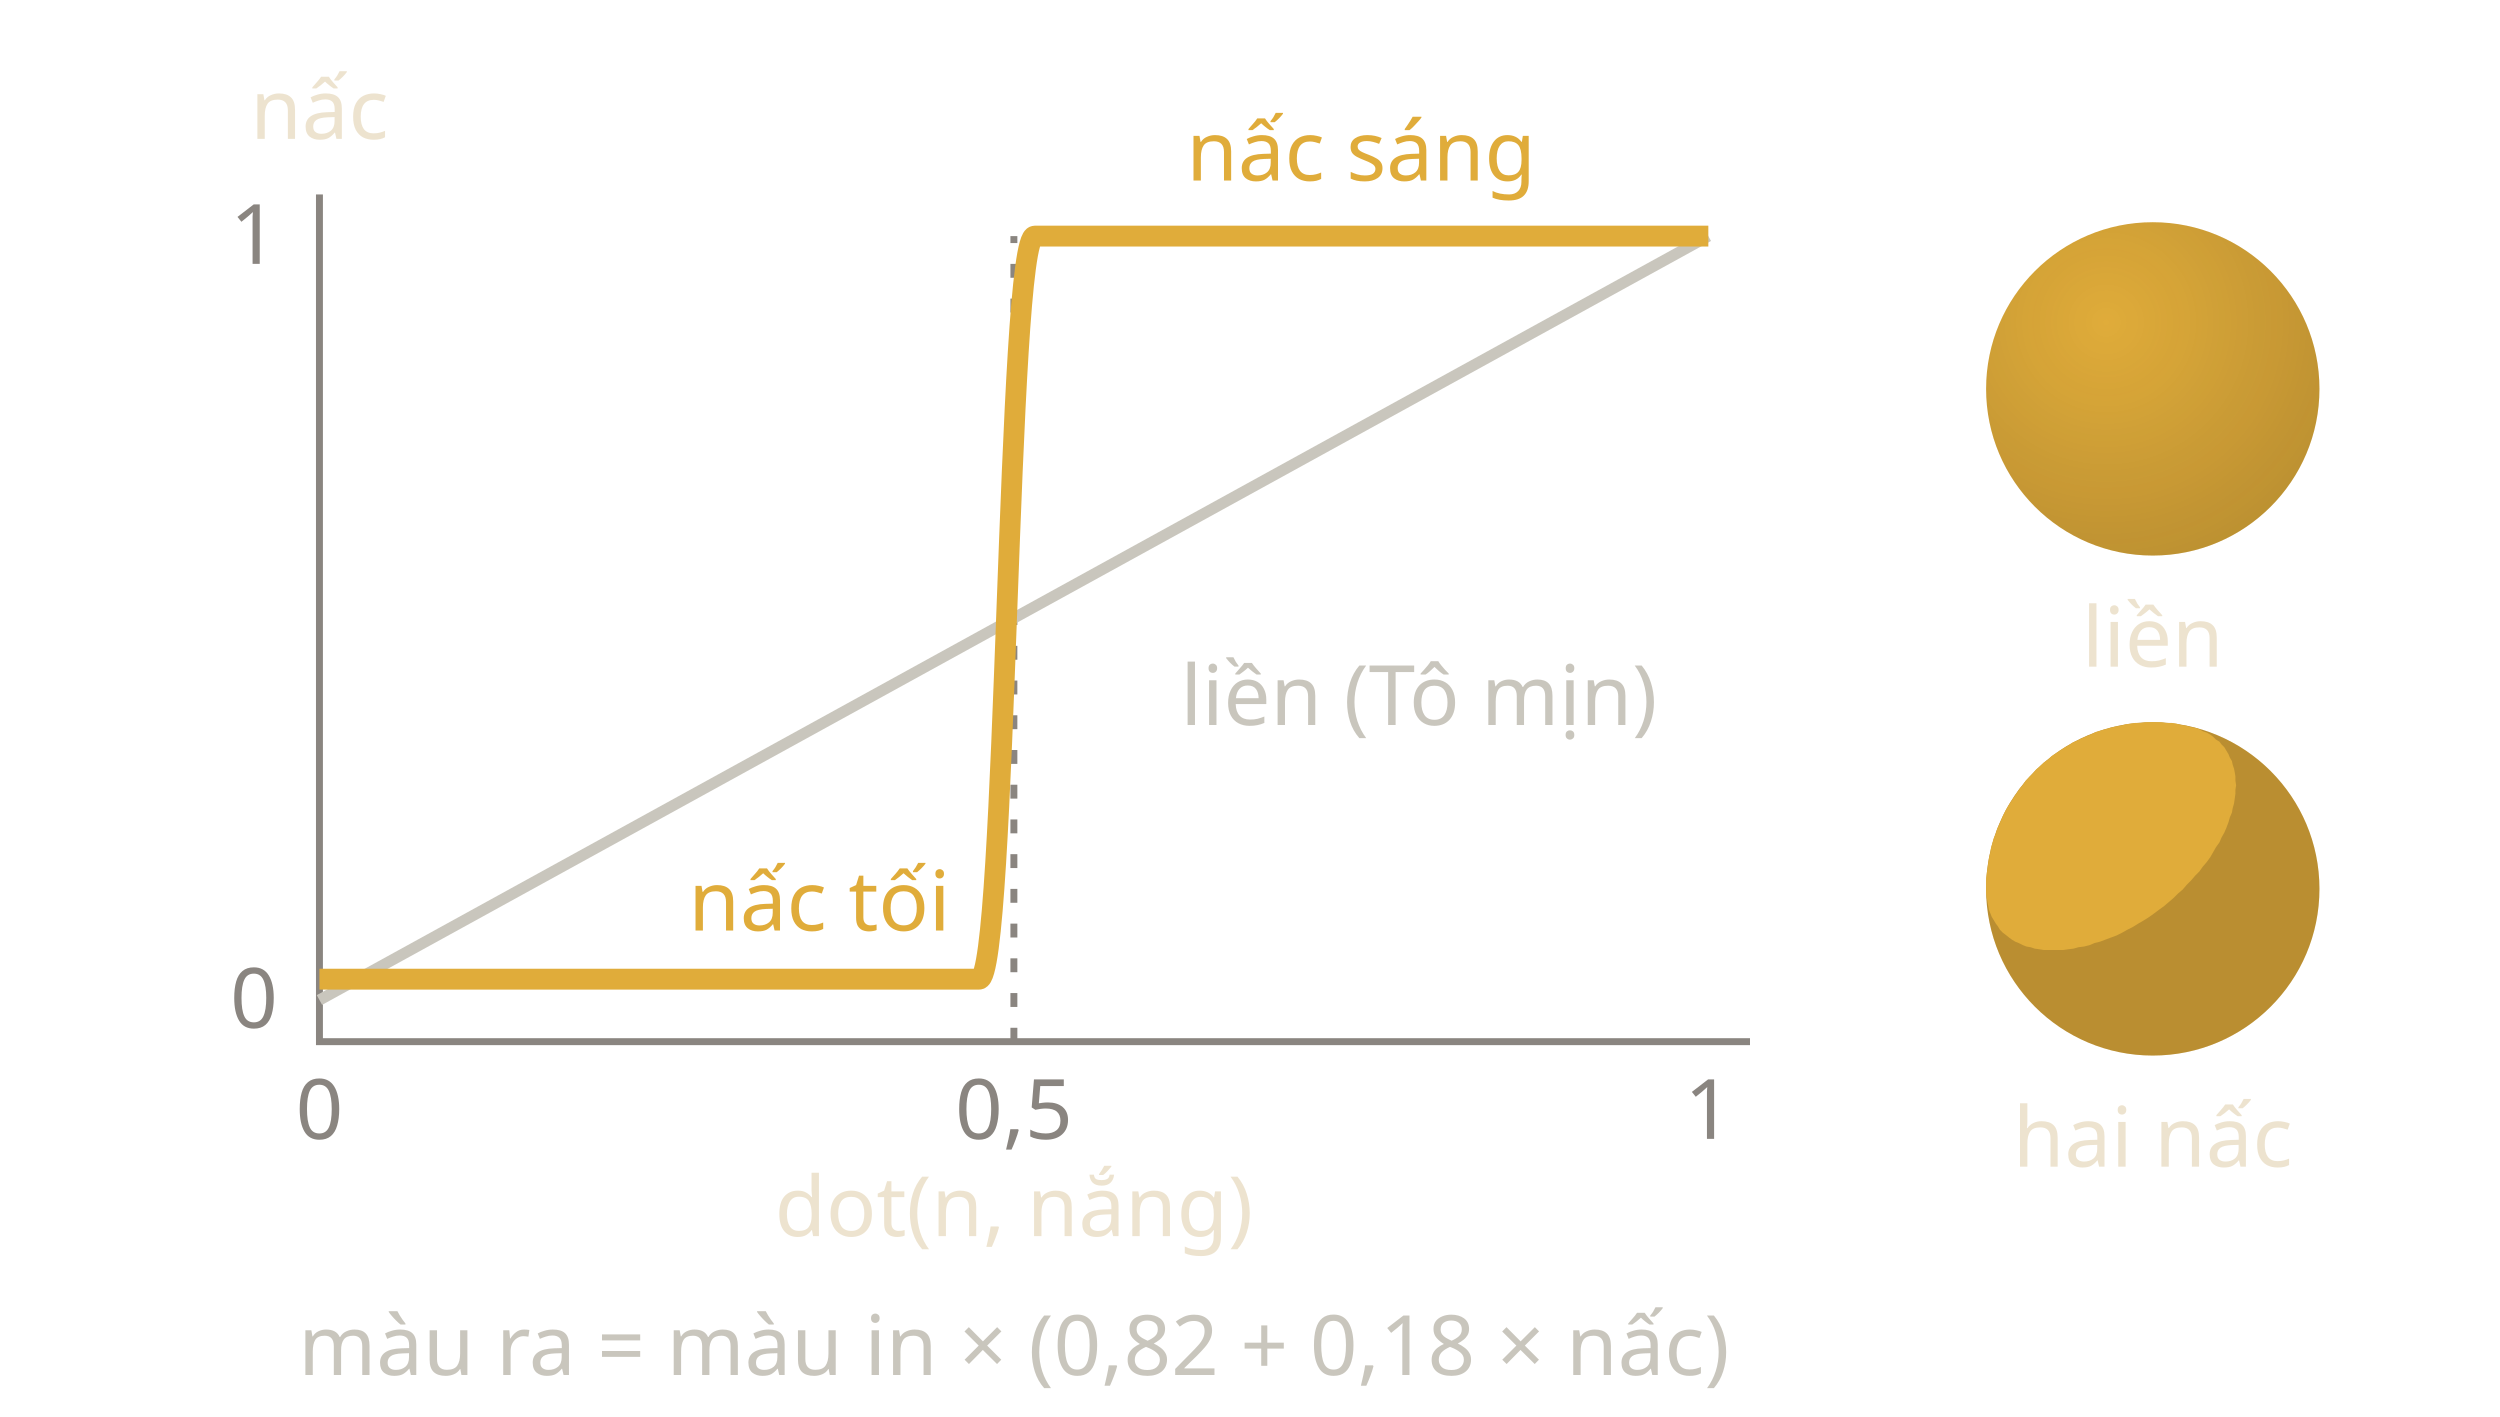
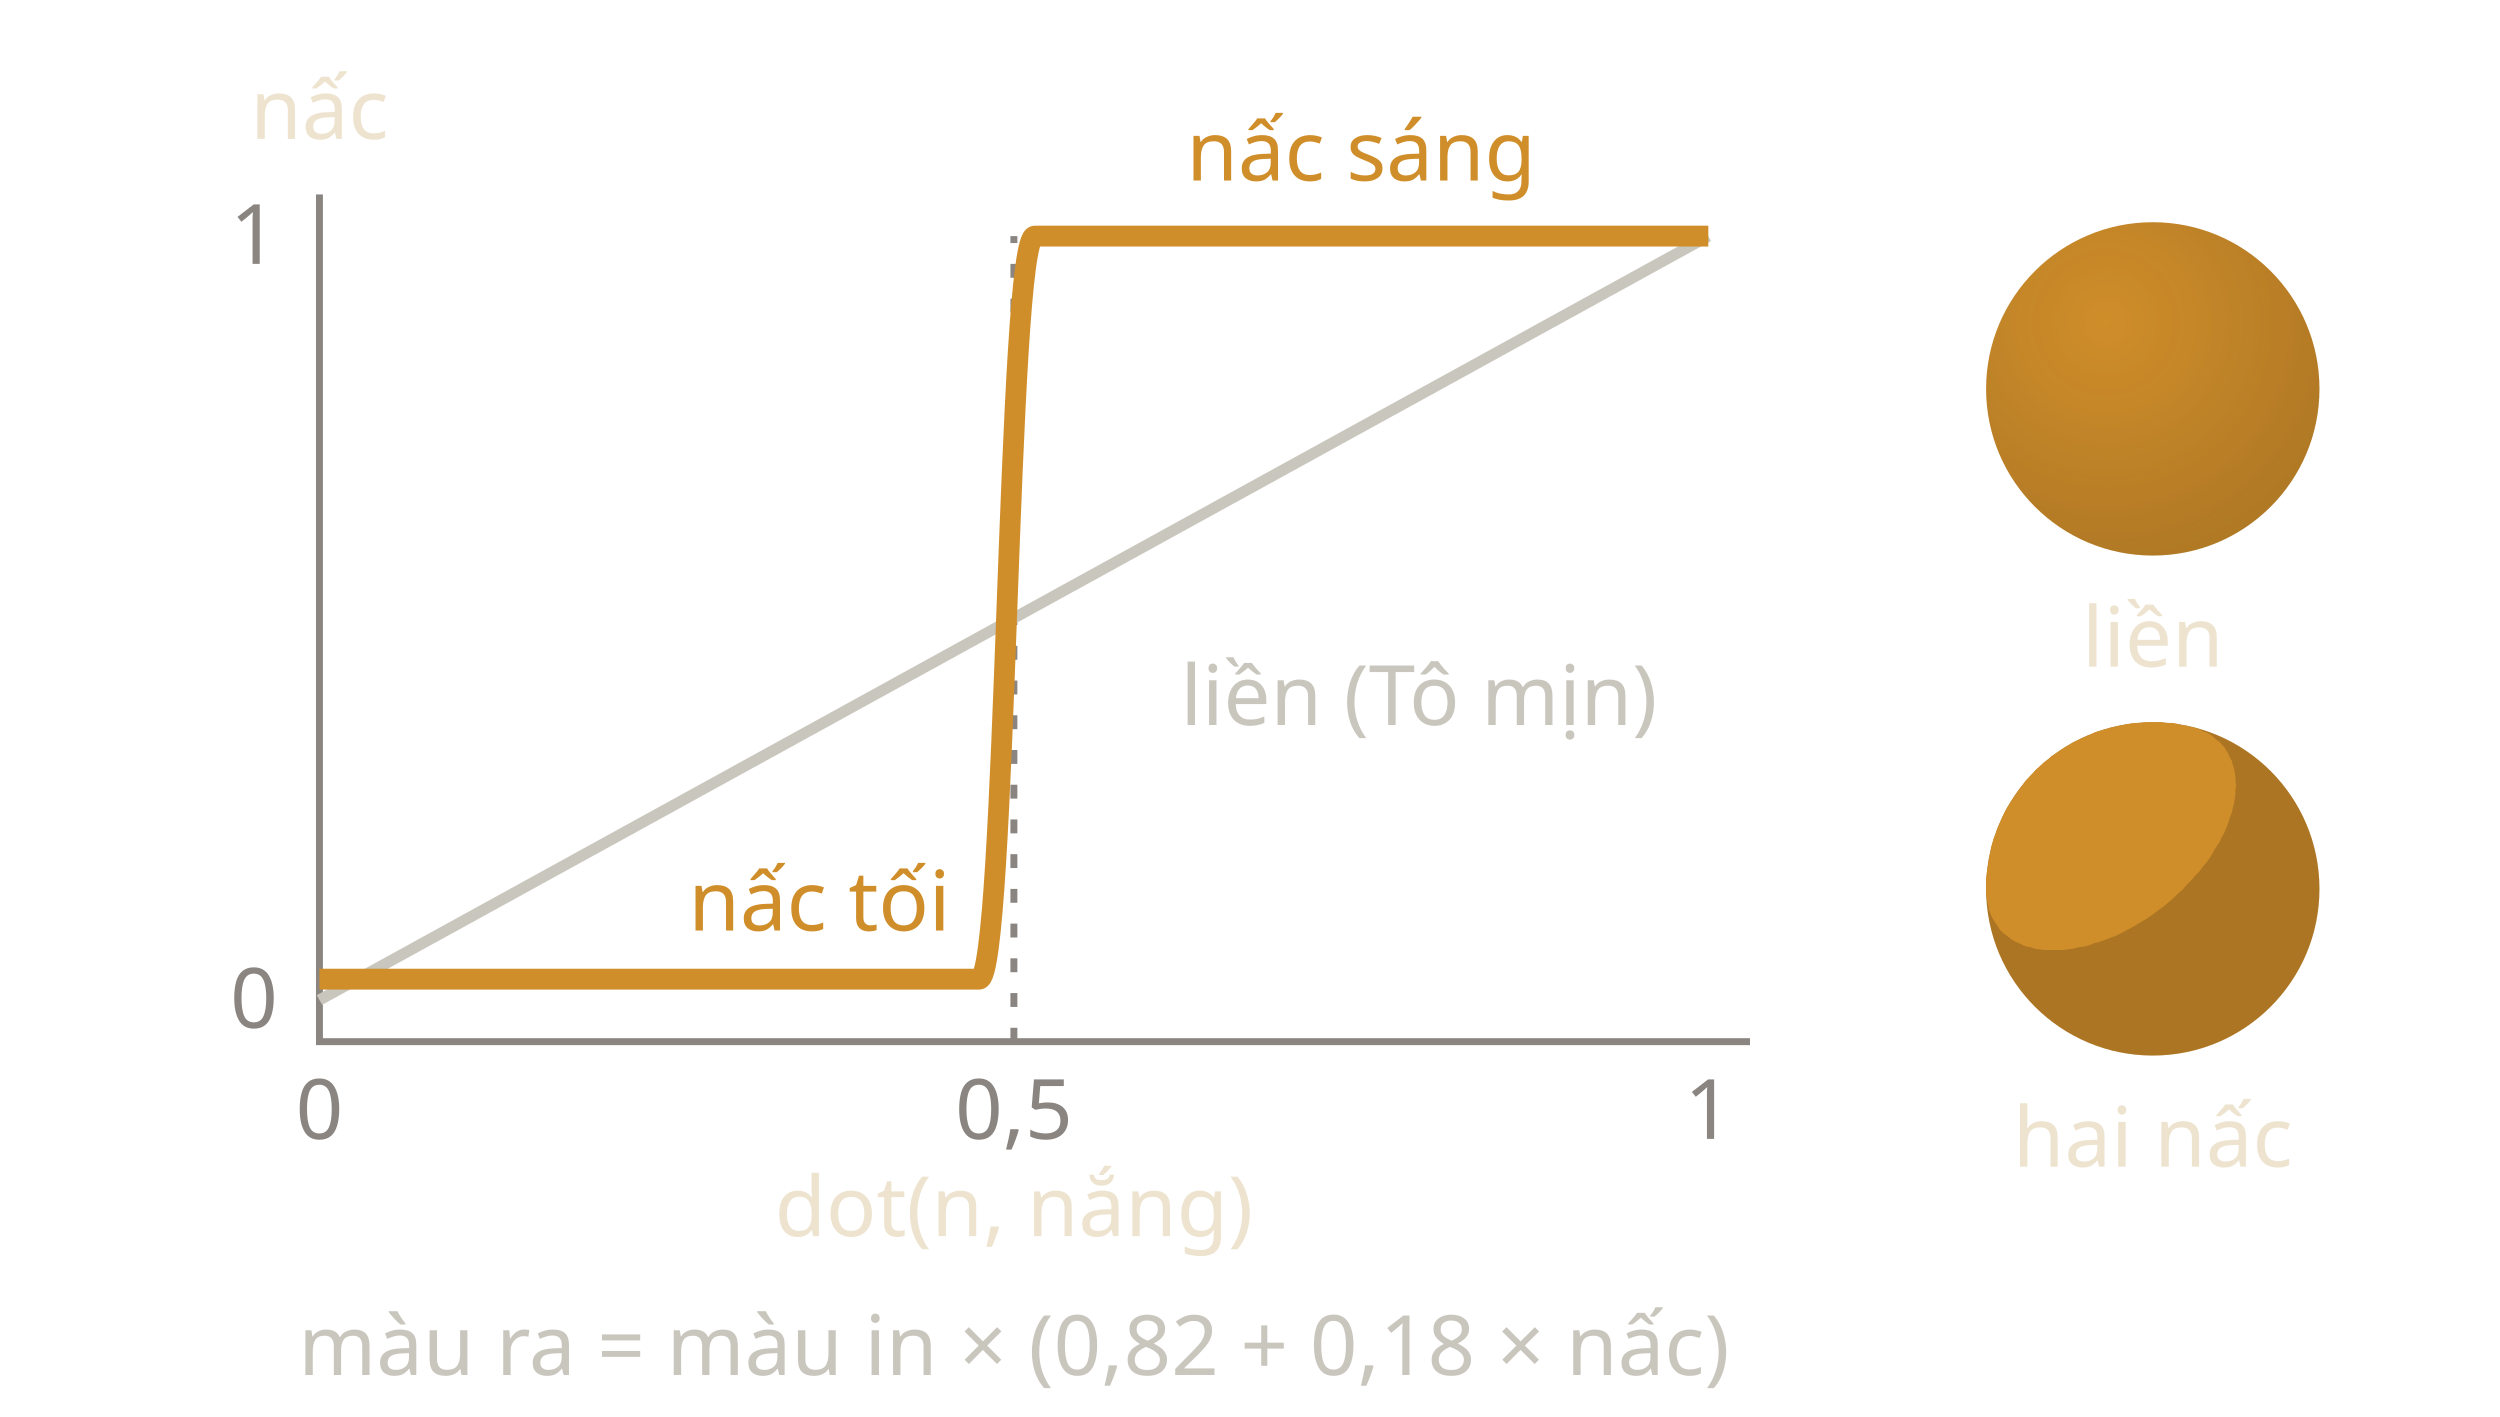
<svg xmlns="http://www.w3.org/2000/svg" viewBox="0 0 360 204" role="img" aria-labelledby="dg-dgmc-cn-title" font-family="'Be Vietnam Pro', system-ui, sans-serif" font-size="12">
  <defs>
    <radialGradient id="dg-dgmc-cn-lien" cx="0.36" cy="0.3" r="0.8">
      <stop offset="0" stop-color="#0E0A08" stop-opacity="0" />
      <stop offset="1" stop-color="#0E0A08" stop-opacity="0.18" />
    </radialGradient>
  </defs>
  <g stroke="#8A8580" fill="none">
    <path d="M46 28 V150 H252" />
    <path d="M146 150 V34" stroke-dasharray="2 3" />
  </g>
  <g fill="#8A8580" text-anchor="middle">
    <text x="46" y="164">0</text>
    <text x="146" y="164">0,5</text>
    <text x="246" y="164">1</text>
  </g>
  <text x="146" y="178" fill="#EDE3CF" text-anchor="middle">dot(n, nắng)</text>
  <text x="46" y="20" fill="#EDE3CF" text-anchor="middle">nấc</text>
  <g fill="#8A8580" text-anchor="end">
    <text x="40" y="38">1</text>
    <text x="40" y="148">0</text>
  </g>
  <path d="M46 144 L246 34" stroke="#C9C6BD" stroke-width="1.6" />
  <text x="170" y="104.4" fill="#C9C6BD">liền (Tô mịn)</text>
-   <path d="M46 141 H141 C145 141 145 34 149 34 H246" fill="none" stroke="#E0AC3A" stroke-width="3" />
-   <text x="118" y="134" fill="#E0AC3A" text-anchor="middle">nấc tối</text>
-   <text x="196" y="26" fill="#E0AC3A" text-anchor="middle">nấc sáng</text>
-   <circle cx="310" cy="56" r="24" fill="#E0AC3A" />
+   <path d="M46 141 H141 C145 141 145 34 149 34 H246" fill="none" stroke="#D08E2A" stroke-width="3" />
+   <text x="118" y="134" fill="#D08E2A" text-anchor="middle">nấc tối</text>
+   <text x="196" y="26" fill="#D08E2A" text-anchor="middle">nấc sáng</text>
+   <circle cx="310" cy="56" r="24" fill="#D08E2A" />
  <circle cx="310" cy="56" r="24" fill="url(#dg-dgmc-cn-lien)" />
  <text x="310" y="96" fill="#EDE3CF" text-anchor="middle">liền</text>
-   <circle cx="310" cy="128" r="24" fill="#E0AC3A" />
+   <circle cx="310" cy="128" r="24" fill="#D08E2A" />
  <circle cx="310" cy="128" r="24" fill="#0E0A08" fill-opacity="0.18" />
-   <path d="M286 128.7 L286.1 129.3 L286.2 129.9 L286.3 130.4 L286.4 131 L286.6 131.5 L286.8 132 L287.1 132.5 L287.4 133 L287.7 133.4 L288 133.9 L288.4 134.3 L288.8 134.6 L289.3 135 L289.7 135.3 L290.2 135.6 L290.7 135.8 L291.3 136.1 L291.8 136.3 L292.4 136.4 L293 136.6 L293.7 136.7 L294.3 136.8 L295 136.8 L295.7 136.8 L296.4 136.8 L297.1 136.8 L297.8 136.7 L298.6 136.6 L299.3 136.4 L300.1 136.3 L300.9 136.1 L301.6 135.8 L302.4 135.6 L303.2 135.3 L304 135 L304.8 134.7 L305.6 134.3 L306.3 133.9 L307.1 133.5 L307.9 133 L308.6 132.6 L309.4 132.1 L310.1 131.6 L310.9 131 L311.6 130.5 L312.3 129.9 L313 129.3 L313.6 128.7 L314.3 128.1 L314.9 127.4 L315.5 126.8 L316.1 126.1 L316.7 125.5 L317.2 124.8 L317.8 124.1 L318.3 123.4 L318.7 122.7 L319.1 122 L319.6 121.3 L319.9 120.6 L320.3 119.9 L320.6 119.2 L320.9 118.4 L321.1 117.7 L321.4 117 L321.5 116.4 L321.7 115.7 L321.8 115 L321.9 114.3 L321.9 113.7 L322 113.1 L321.9 112.4 L321.9 111.8 L321.8 111.2 L321.7 110.7 L321.5 110.1 L321.4 109.6 L321.1 109.1 L320.9 108.6 L320.6 108.1 L320.3 107.6 L319.9 107.2 L319.6 106.8 L319.1 106.5 L318.7 106.1 L318.3 105.8 L317.8 105.5 L317.2 105.3 L316.7 105 L316.1 104.8 L315.5 104.7 L314.8 104.5 L314.1 104.4 L313.4 104.2 L312.7 104.1 L311.9 104.1 L311.2 104 L310.5 104 L309.7 104 L309 104 L308.3 104.1 L307.5 104.1 L306.8 104.2 L306.1 104.3 L305.4 104.5 L304.7 104.6 L303.9 104.8 L303.2 105 L302.5 105.2 L301.8 105.4 L301.2 105.7 L300.5 106 L299.8 106.3 L299.2 106.6 L298.5 106.9 L297.9 107.3 L297.2 107.7 L296.6 108.1 L296 108.5 L295.4 108.9 L294.9 109.4 L294.3 109.8 L293.8 110.3 L293.2 110.8 L292.7 111.4 L292.2 111.9 L291.7 112.4 L291.3 113 L290.8 113.6 L290.4 114.2 L290 114.8 L289.6 115.4 L289.2 116 L288.8 116.7 L288.5 117.3 L288.2 118 L287.9 118.7 L287.6 119.3 L287.4 120 L287.1 120.7 L286.9 121.4 L286.7 122.1 L286.6 122.8 L286.4 123.6 L286.3 124.3 L286.2 125 L286.1 125.7 L286 126.5 L286 127.2 L286 127.9 Z" fill="#E0AC3A" />
+   <path d="M286 128.7 L286.1 129.3 L286.2 129.9 L286.3 130.4 L286.4 131 L286.6 131.5 L286.8 132 L287.1 132.5 L287.4 133 L287.7 133.4 L288 133.9 L288.4 134.3 L288.8 134.6 L289.3 135 L289.7 135.3 L290.2 135.6 L290.7 135.8 L291.3 136.1 L291.8 136.3 L292.4 136.4 L293 136.6 L293.7 136.7 L294.3 136.8 L295 136.8 L295.7 136.8 L296.4 136.8 L297.1 136.8 L297.8 136.7 L298.6 136.6 L299.3 136.4 L300.1 136.3 L300.9 136.1 L301.6 135.8 L302.4 135.6 L303.2 135.3 L304 135 L304.8 134.7 L305.6 134.3 L306.3 133.9 L307.1 133.5 L307.9 133 L308.6 132.6 L309.4 132.1 L310.1 131.6 L310.9 131 L311.6 130.5 L312.3 129.9 L313 129.3 L313.6 128.7 L314.3 128.1 L314.9 127.4 L315.5 126.8 L316.1 126.1 L316.7 125.5 L317.2 124.8 L317.8 124.1 L318.3 123.4 L318.7 122.7 L319.1 122 L319.6 121.3 L319.9 120.6 L320.3 119.9 L320.6 119.2 L320.9 118.4 L321.1 117.7 L321.4 117 L321.5 116.4 L321.7 115.7 L321.8 115 L321.9 114.3 L321.9 113.7 L322 113.1 L321.9 112.4 L321.9 111.8 L321.8 111.2 L321.7 110.7 L321.5 110.1 L321.4 109.6 L321.1 109.1 L320.9 108.6 L320.6 108.1 L320.3 107.6 L319.9 107.2 L319.6 106.8 L319.1 106.5 L318.7 106.1 L318.3 105.8 L317.8 105.5 L317.2 105.3 L316.7 105 L316.1 104.8 L315.5 104.7 L314.8 104.5 L314.1 104.4 L313.4 104.2 L312.7 104.1 L311.9 104.1 L311.2 104 L310.5 104 L309.7 104 L309 104 L308.3 104.1 L307.5 104.1 L306.8 104.2 L306.1 104.3 L305.4 104.5 L304.7 104.6 L303.9 104.8 L303.2 105 L302.5 105.2 L301.8 105.4 L301.2 105.7 L300.5 106 L299.8 106.3 L299.2 106.6 L298.5 106.9 L297.9 107.3 L297.2 107.7 L296.6 108.1 L296 108.5 L295.4 108.9 L294.9 109.4 L294.3 109.8 L293.8 110.3 L293.2 110.8 L292.7 111.4 L292.2 111.9 L291.7 112.4 L291.3 113 L290.8 113.6 L290.4 114.2 L290 114.8 L289.6 115.4 L289.2 116 L288.8 116.7 L288.5 117.3 L288.2 118 L287.9 118.7 L287.6 119.3 L287.4 120 L287.1 120.7 L286.9 121.4 L286.7 122.1 L286.6 122.8 L286.4 123.6 L286.3 124.3 L286.2 125 L286.1 125.7 L286 126.5 L286 127.2 L286 127.9 Z" fill="#D08E2A" />
  <text x="310" y="168" fill="#EDE3CF" text-anchor="middle">hai nấc</text>
  <text x="146" y="198" fill="#C9C6BD" text-anchor="middle">màu ra = màu in × (0,82 + 0,18 × nấc)</text>
</svg>
